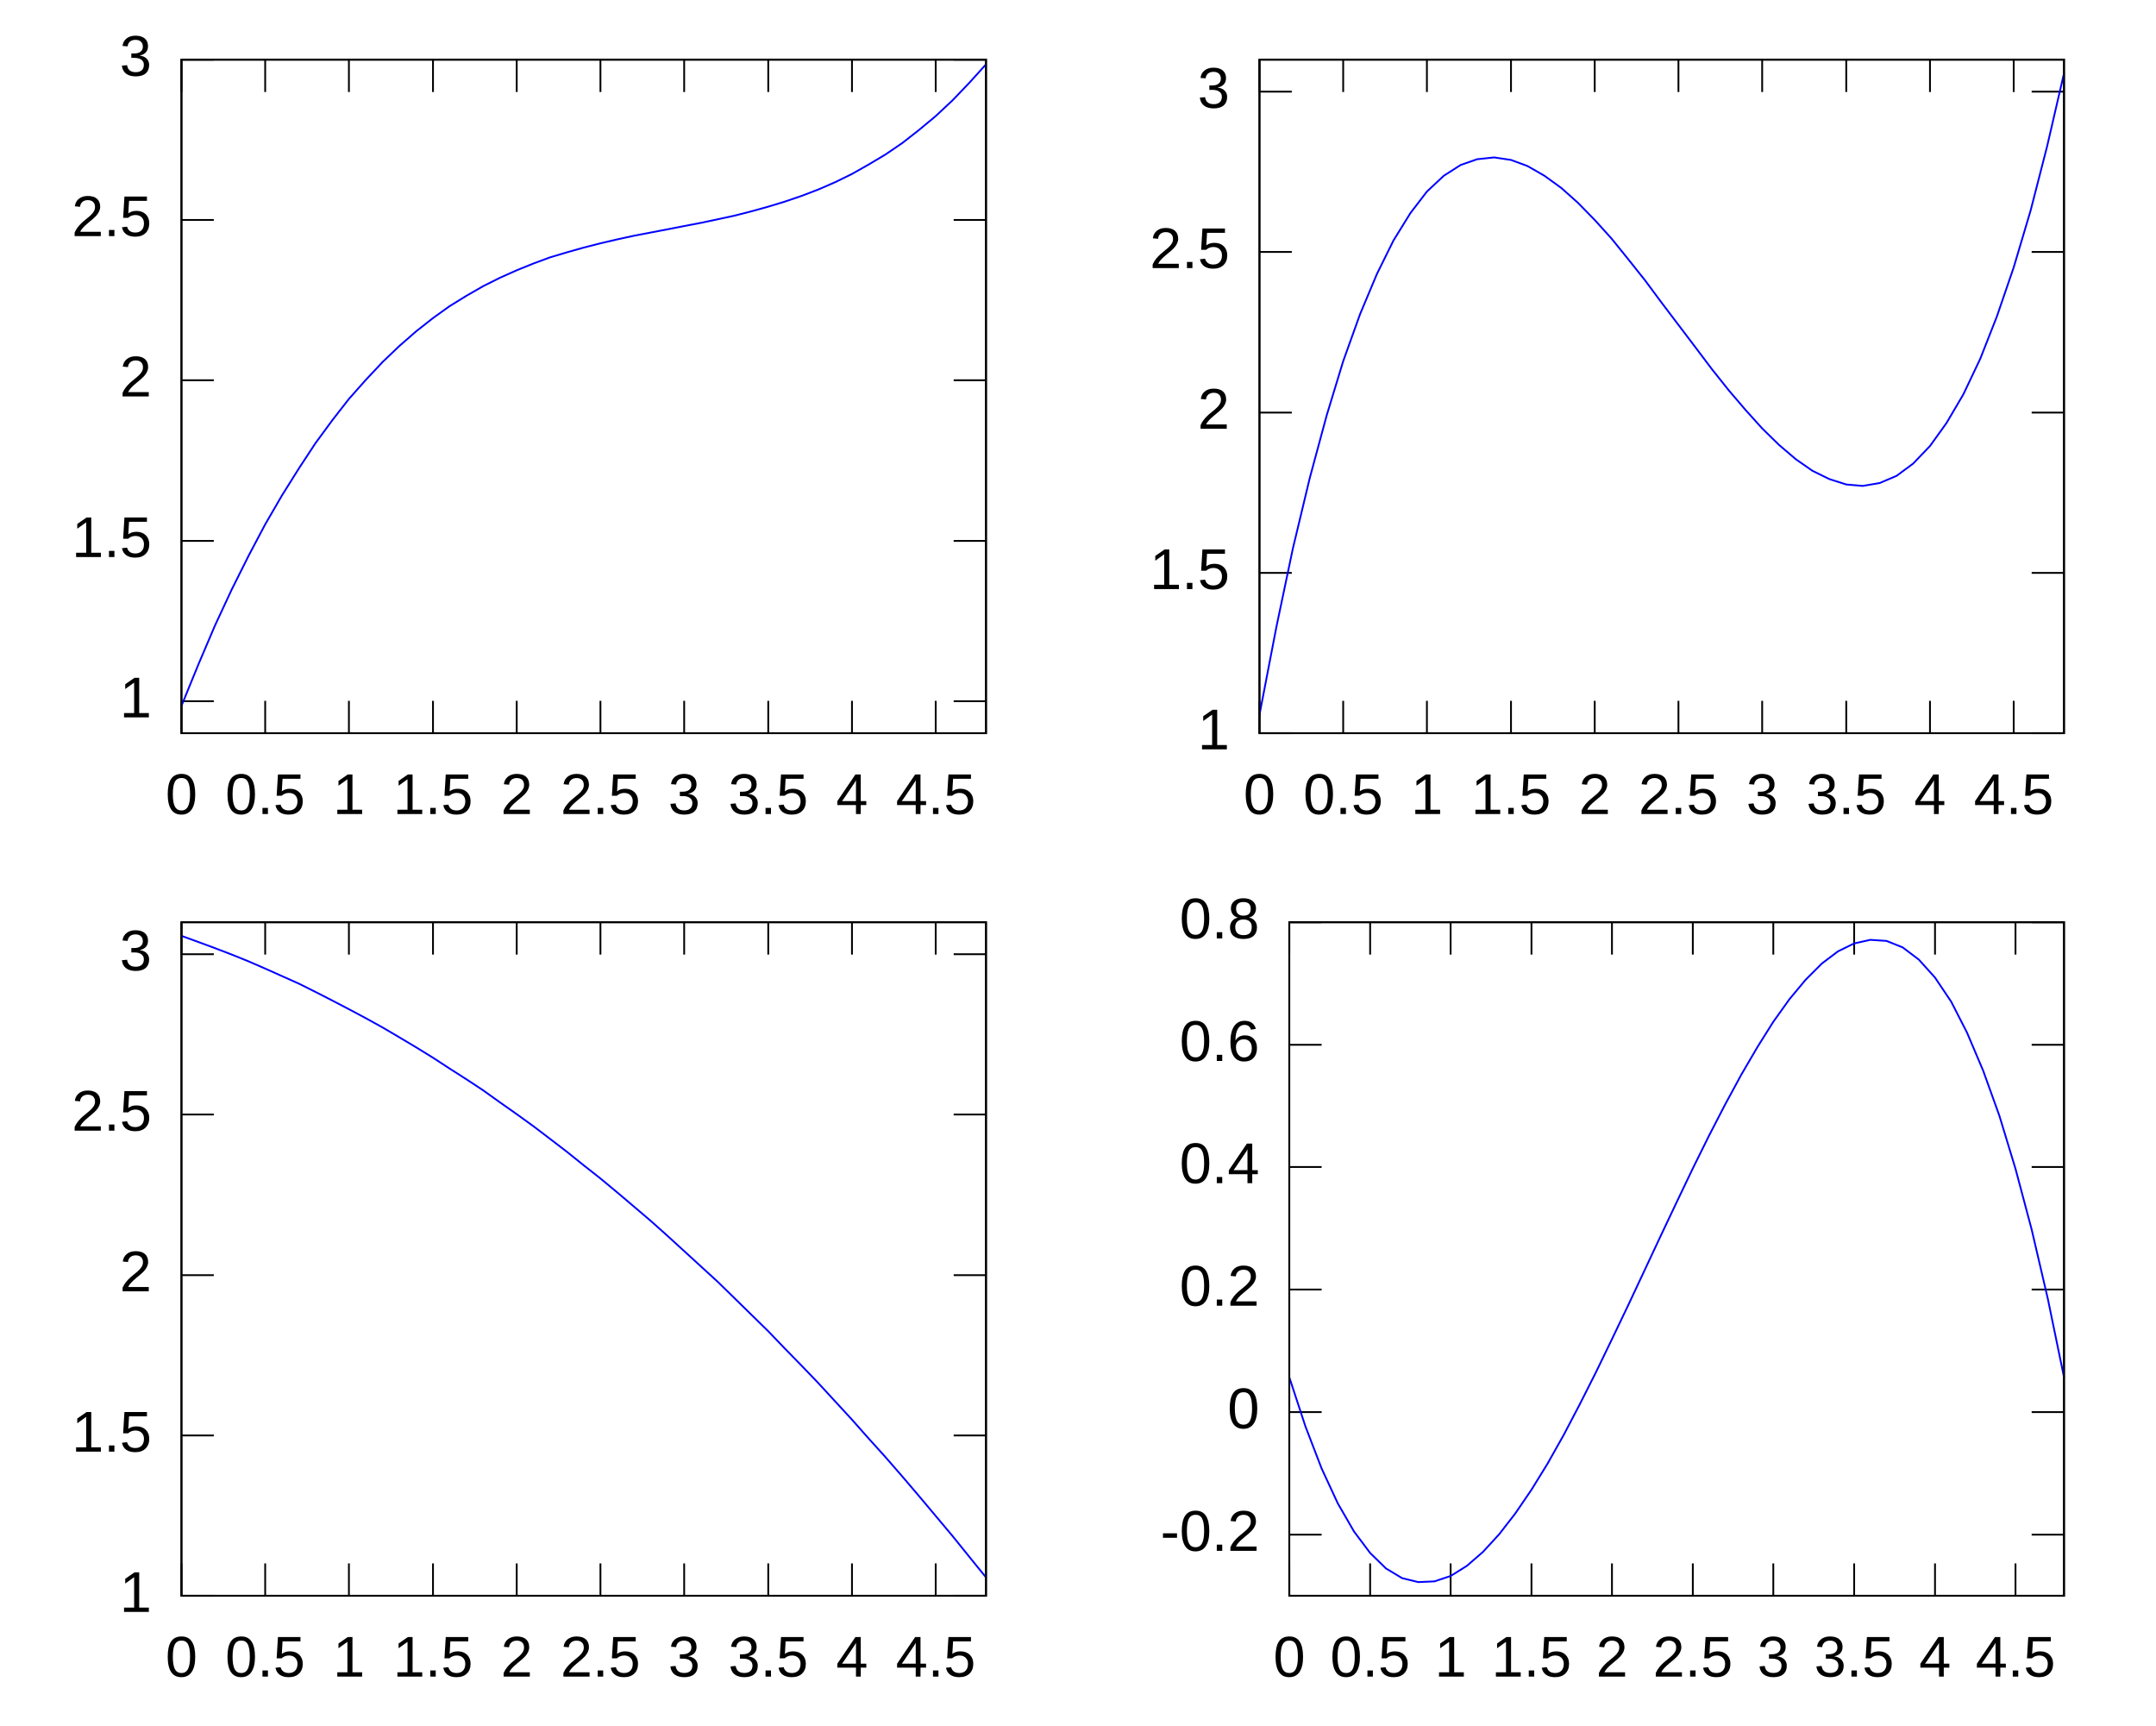
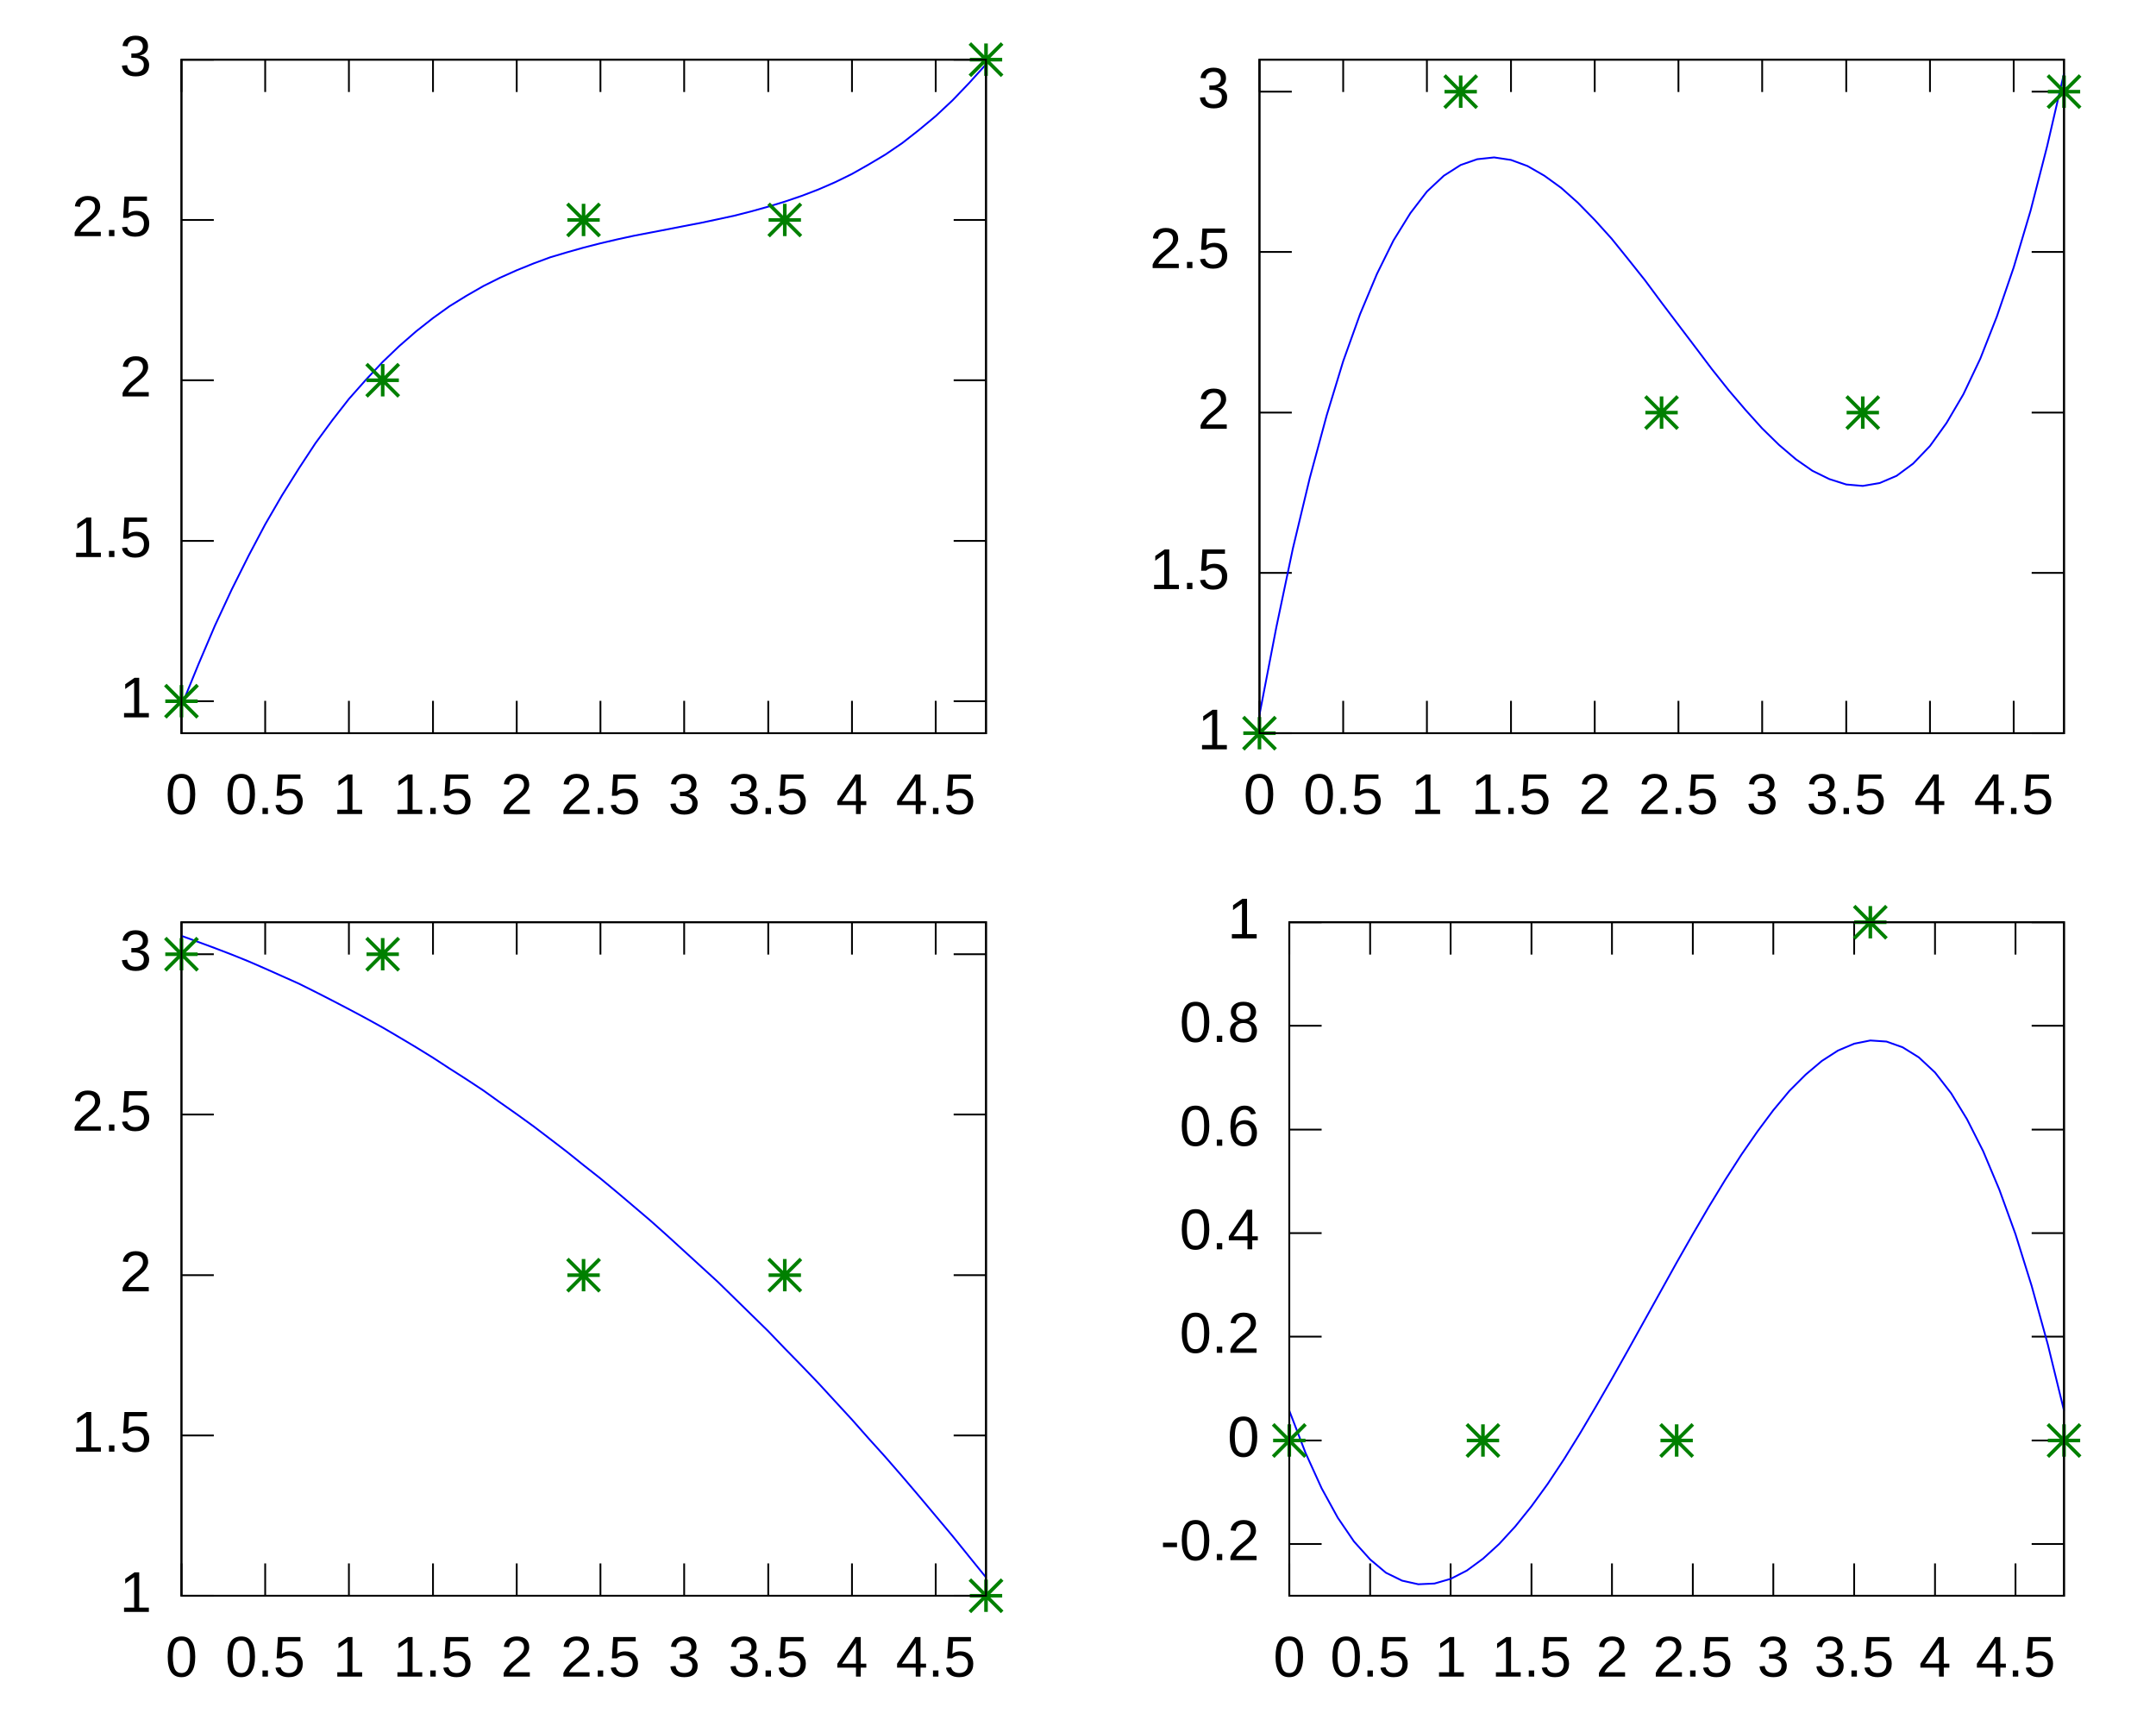
<svg xmlns="http://www.w3.org/2000/svg" xmlns:xlink="http://www.w3.org/1999/xlink" width="600" height="480" viewBox="0 0 600 480">
  <defs>
    <circle id="gpDot" r="1" />
    <path id="gpPt0" style="stroke-width:0.222" d="M-1,0 h2 M0,-1 v2" />
    <path id="gpPt1" style="stroke-width:0.222" d="M-1,-1 L1,1 M1,-1 L-1,1" />
    <path id="gpPt2" style="stroke-width:0.222" d="M-1,0 L1,0 M0,-1 L0,1 M-1,-1 L1,1 M-1,1 L1,-1" />
    <rect id="gpPt3" style="stroke-width:0.222" x="-1" y="-1" width="2" height="2" />
    <use xlink:href="#gpPt3" id="gpPt4" style="fill:currentColor; stroke:none" />
    <circle id="gpPt5" style="stroke-width:0.222" cx="0" cy="0" r="1" />
    <use xlink:href="#gpPt5" id="gpPt6" style="fill:currentColor; stroke:none" />
    <path id="gpPt7" style="stroke-width:0.222" d="M0,-1.33 L-1.33,0.67 L1.33,0.67 z" />
    <use xlink:href="#gpPt7" id="gpPt8" style="fill:currentColor; stroke:none" />
    <use xlink:href="#gpPt7" id="gpPt9" transform="rotate(180)" />
    <use xlink:href="#gpPt9" id="gpPt10" style="fill:currentColor; stroke:none" />
    <use xlink:href="#gpPt3" id="gpPt11" transform="rotate(45)" />
    <use xlink:href="#gpPt11" id="gpPt12" style="fill:currentColor; stroke:none" />
  </defs>
  <g style="fill:none; color:white; stroke:currentColor; stroke-width:1.00; stroke-linecap:butt; stroke-linejoin:miter">
</g>
  <g style="fill:none; color:white; stroke:currentColor; stroke-width:0.50; stroke-linecap:butt; stroke-linejoin:miter">
</g>
  <g style="fill:none; color:black; stroke:currentColor; stroke-width:0.50; stroke-linecap:butt; stroke-linejoin:miter">
    <path d="M50.5,195.1 L59.5,195.1 M274.4,195.1 L265.4,195.1 " />
    <g transform="translate(42.2,199.6)" style="stroke:none; fill:rgb(0,0,0); font-family:Arial; font-size:12.00pt; text-anchor:end">
      <text>
        <tspan>1</tspan>
      </text>
    </g>
    <path d="M50.5,150.5 L59.5,150.5 M274.4,150.5 L265.4,150.5 " />
    <g transform="translate(42.2,155.0)" style="stroke:none; fill:rgb(0,0,0); font-family:Arial; font-size:12.00pt; text-anchor:end">
      <text>
        <tspan>1.5</tspan>
      </text>
    </g>
    <path d="M50.5,105.8 L59.5,105.8 M274.4,105.8 L265.4,105.8 " />
    <g transform="translate(42.2,110.3)" style="stroke:none; fill:rgb(0,0,0); font-family:Arial; font-size:12.00pt; text-anchor:end">
      <text>
        <tspan>2</tspan>
      </text>
    </g>
    <path d="M50.5,61.2 L59.5,61.2 M274.4,61.2 L265.4,61.2 " />
    <g transform="translate(42.2,65.7)" style="stroke:none; fill:rgb(0,0,0); font-family:Arial; font-size:12.00pt; text-anchor:end">
      <text>
        <tspan>2.5</tspan>
      </text>
    </g>
    <path d="M50.5,16.6 L59.5,16.6 M274.4,16.6 L265.4,16.6 " />
    <g transform="translate(42.2,21.1)" style="stroke:none; fill:rgb(0,0,0); font-family:Arial; font-size:12.00pt; text-anchor:end">
      <text>
        <tspan>3</tspan>
      </text>
    </g>
    <path d="M50.5,204.0 L50.5,195.0 M50.5,16.6 L50.5,25.6 " />
    <g transform="translate(50.5,226.5)" style="stroke:none; fill:rgb(0,0,0); font-family:Arial; font-size:12.00pt; text-anchor:middle">
      <text>
        <tspan>0</tspan>
      </text>
    </g>
    <path d="M73.8,204.0 L73.8,195.0 M73.8,16.6 L73.8,25.6 " />
    <g transform="translate(73.8,226.5)" style="stroke:none; fill:rgb(0,0,0); font-family:Arial; font-size:12.00pt; text-anchor:middle">
      <text>
        <tspan>0.5</tspan>
      </text>
    </g>
    <path d="M97.1,204.0 L97.1,195.0 M97.1,16.6 L97.1,25.6 " />
    <g transform="translate(97.1,226.5)" style="stroke:none; fill:rgb(0,0,0); font-family:Arial; font-size:12.00pt; text-anchor:middle">
      <text>
        <tspan>1</tspan>
      </text>
    </g>
    <path d="M120.5,204.0 L120.5,195.0 M120.5,16.6 L120.5,25.6 " />
    <g transform="translate(120.5,226.5)" style="stroke:none; fill:rgb(0,0,0); font-family:Arial; font-size:12.00pt; text-anchor:middle">
      <text>
        <tspan>1.5</tspan>
      </text>
    </g>
    <path d="M143.8,204.0 L143.8,195.0 M143.8,16.6 L143.8,25.6 " />
    <g transform="translate(143.8,226.5)" style="stroke:none; fill:rgb(0,0,0); font-family:Arial; font-size:12.00pt; text-anchor:middle">
      <text>
        <tspan>2</tspan>
      </text>
    </g>
    <path d="M167.1,204.0 L167.1,195.0 M167.1,16.6 L167.1,25.6 " />
    <g transform="translate(167.1,226.5)" style="stroke:none; fill:rgb(0,0,0); font-family:Arial; font-size:12.00pt; text-anchor:middle">
      <text>
        <tspan>2.5</tspan>
      </text>
    </g>
    <path d="M190.4,204.0 L190.4,195.0 M190.4,16.6 L190.4,25.6 " />
    <g transform="translate(190.4,226.5)" style="stroke:none; fill:rgb(0,0,0); font-family:Arial; font-size:12.00pt; text-anchor:middle">
      <text>
        <tspan>3</tspan>
      </text>
    </g>
    <path d="M213.8,204.0 L213.8,195.0 M213.8,16.6 L213.8,25.6 " />
    <g transform="translate(213.8,226.5)" style="stroke:none; fill:rgb(0,0,0); font-family:Arial; font-size:12.00pt; text-anchor:middle">
      <text>
        <tspan>3.5</tspan>
      </text>
    </g>
    <path d="M237.1,204.0 L237.1,195.0 M237.1,16.6 L237.1,25.6 " />
    <g transform="translate(237.1,226.5)" style="stroke:none; fill:rgb(0,0,0); font-family:Arial; font-size:12.00pt; text-anchor:middle">
      <text>
        <tspan>4</tspan>
      </text>
    </g>
    <path d="M260.4,204.0 L260.4,195.0 M260.4,16.6 L260.4,25.6 " />
    <g transform="translate(260.4,226.5)" style="stroke:none; fill:rgb(0,0,0); font-family:Arial; font-size:12.00pt; text-anchor:middle">
      <text>
        <tspan>4.5</tspan>
      </text>
    </g>
    <path d="M50.5,16.6 L50.5,204.0 L274.4,204.0 L274.4,16.6 L50.5,16.6 Z " />
  </g>
  <g style="fill:none; color:red; stroke:currentColor; stroke-width:0.50; stroke-linecap:butt; stroke-linejoin:miter">
    <path style="stroke:rgb(  0,   0, 255)" d="M50.5,196.4 L55.2,184.9 L59.8,174.1 L64.5,164.0 L69.2,154.6 L73.8,145.9 L78.5,137.8 L83.2,130.3    L87.8,123.3 L92.5,116.9 L97.1,111.0 L101.8,105.7 L106.5,100.7 L111.1,96.3 L115.8,92.2 L120.5,88.5    L125.1,85.2 L129.8,82.3 L134.5,79.6 L139.1,77.3 L143.8,75.2 L148.5,73.3 L153.1,71.6 L157.8,70.2    L162.4,68.9 L167.1,67.7 L171.8,66.6 L176.4,65.6 L181.1,64.7 L185.8,63.8 L190.4,62.9 L195.1,62.0    L199.8,61.0 L204.4,60.0 L209.1,58.8 L213.8,57.5 L218.4,56.1 L223.1,54.5 L227.8,52.7 L232.4,50.7    L237.1,48.4 L241.7,45.8 L246.4,43.0 L251.1,39.8 L255.7,36.2 L260.4,32.3 L265.1,27.9 L269.7,23.1    L274.4,17.9 " />
  </g>
+   <g style="fill:none; color:green; stroke:currentColor; stroke-width:0.50; stroke-linecap:butt; stroke-linejoin:miter">
+     <use xlink:href="#gpPt2" transform="translate(50.5,195.1) scale(4.50)" style="color:rgb(  0, 128,   0)" />
+     <use xlink:href="#gpPt2" transform="translate(106.5,105.8) scale(4.50)" style="color:rgb(  0, 128,   0)" />
+     <use xlink:href="#gpPt2" transform="translate(162.4,61.2) scale(4.50)" style="color:rgb(  0, 128,   0)" />
+     <use xlink:href="#gpPt2" transform="translate(218.4,61.2) scale(4.50)" style="color:rgb(  0, 128,   0)" />
+     <use xlink:href="#gpPt2" transform="translate(274.4,16.6) scale(4.50)" style="color:rgb(  0, 128,   0)" />
+   </g>
  <g style="fill:none; color:black; stroke:currentColor; stroke-width:0.50; stroke-linecap:butt; stroke-linejoin:miter">
    <path d="M50.5,16.6 L50.5,204.0 L274.4,204.0 L274.4,16.6 L50.5,16.6 Z " />
    <path d="M350.5,204.0 L359.5,204.0 M574.4,204.0 L565.4,204.0 " />
    <g transform="translate(342.2,208.5)" style="stroke:none; fill:rgb(0,0,0); font-family:Arial; font-size:12.00pt; text-anchor:end">
      <text>
        <tspan>1</tspan>
      </text>
    </g>
    <path d="M350.5,159.4 L359.5,159.4 M574.4,159.4 L565.4,159.4 " />
    <g transform="translate(342.2,163.9)" style="stroke:none; fill:rgb(0,0,0); font-family:Arial; font-size:12.00pt; text-anchor:end">
      <text>
        <tspan>1.5</tspan>
      </text>
    </g>
    <path d="M350.5,114.8 L359.5,114.8 M574.4,114.8 L565.4,114.8 " />
    <g transform="translate(342.2,119.3)" style="stroke:none; fill:rgb(0,0,0); font-family:Arial; font-size:12.00pt; text-anchor:end">
      <text>
        <tspan>2</tspan>
      </text>
    </g>
    <path d="M350.5,70.1 L359.5,70.1 M574.4,70.1 L565.4,70.1 " />
    <g transform="translate(342.2,74.6)" style="stroke:none; fill:rgb(0,0,0); font-family:Arial; font-size:12.00pt; text-anchor:end">
      <text>
        <tspan>2.5</tspan>
      </text>
    </g>
    <path d="M350.5,25.5 L359.5,25.5 M574.4,25.5 L565.4,25.5 " />
    <g transform="translate(342.2,30.0)" style="stroke:none; fill:rgb(0,0,0); font-family:Arial; font-size:12.00pt; text-anchor:end">
      <text>
        <tspan>3</tspan>
      </text>
    </g>
    <path d="M350.5,204.0 L350.5,195.0 M350.5,16.6 L350.5,25.6 " />
    <g transform="translate(350.5,226.5)" style="stroke:none; fill:rgb(0,0,0); font-family:Arial; font-size:12.00pt; text-anchor:middle">
      <text>
        <tspan>0</tspan>
      </text>
    </g>
    <path d="M373.8,204.0 L373.8,195.0 M373.8,16.6 L373.8,25.6 " />
    <g transform="translate(373.8,226.5)" style="stroke:none; fill:rgb(0,0,0); font-family:Arial; font-size:12.00pt; text-anchor:middle">
      <text>
        <tspan>0.5</tspan>
      </text>
    </g>
    <path d="M397.1,204.0 L397.1,195.0 M397.1,16.6 L397.1,25.6 " />
    <g transform="translate(397.1,226.5)" style="stroke:none; fill:rgb(0,0,0); font-family:Arial; font-size:12.00pt; text-anchor:middle">
      <text>
        <tspan>1</tspan>
      </text>
    </g>
    <path d="M420.5,204.0 L420.5,195.0 M420.5,16.6 L420.5,25.6 " />
    <g transform="translate(420.5,226.5)" style="stroke:none; fill:rgb(0,0,0); font-family:Arial; font-size:12.00pt; text-anchor:middle">
      <text>
        <tspan>1.5</tspan>
      </text>
    </g>
    <path d="M443.8,204.0 L443.8,195.0 M443.8,16.6 L443.8,25.6 " />
    <g transform="translate(443.8,226.5)" style="stroke:none; fill:rgb(0,0,0); font-family:Arial; font-size:12.00pt; text-anchor:middle">
      <text>
        <tspan>2</tspan>
      </text>
    </g>
    <path d="M467.1,204.0 L467.1,195.0 M467.1,16.6 L467.1,25.6 " />
    <g transform="translate(467.1,226.5)" style="stroke:none; fill:rgb(0,0,0); font-family:Arial; font-size:12.00pt; text-anchor:middle">
      <text>
        <tspan>2.5</tspan>
      </text>
    </g>
    <path d="M490.4,204.0 L490.4,195.0 M490.4,16.6 L490.4,25.6 " />
    <g transform="translate(490.4,226.5)" style="stroke:none; fill:rgb(0,0,0); font-family:Arial; font-size:12.00pt; text-anchor:middle">
      <text>
        <tspan>3</tspan>
      </text>
    </g>
    <path d="M513.8,204.0 L513.8,195.0 M513.8,16.6 L513.8,25.6 " />
    <g transform="translate(513.8,226.5)" style="stroke:none; fill:rgb(0,0,0); font-family:Arial; font-size:12.00pt; text-anchor:middle">
      <text>
        <tspan>3.5</tspan>
      </text>
    </g>
    <path d="M537.1,204.0 L537.1,195.0 M537.1,16.6 L537.1,25.6 " />
    <g transform="translate(537.1,226.5)" style="stroke:none; fill:rgb(0,0,0); font-family:Arial; font-size:12.00pt; text-anchor:middle">
      <text>
        <tspan>4</tspan>
      </text>
    </g>
    <path d="M560.4,204.0 L560.4,195.0 M560.4,16.6 L560.4,25.6 " />
    <g transform="translate(560.4,226.5)" style="stroke:none; fill:rgb(0,0,0); font-family:Arial; font-size:12.00pt; text-anchor:middle">
      <text>
        <tspan>4.5</tspan>
      </text>
    </g>
    <path d="M350.5,16.6 L350.5,204.0 L574.4,204.0 L574.4,16.6 L350.5,16.6 Z " />
  </g>
  <g style="fill:none; color:red; stroke:currentColor; stroke-width:0.50; stroke-linecap:butt; stroke-linejoin:miter">
    <path style="stroke:rgb(  0,   0, 255)" d="M350.5,198.9 L355.2,174.5 L359.8,152.6 L364.5,133.0 L369.2,115.6 L373.8,100.5 L378.5,87.4 L383.2,76.2    L387.8,66.9 L392.5,59.3 L397.1,53.3 L401.8,48.9 L406.5,45.9 L411.1,44.3 L415.8,43.8 L420.5,44.5    L425.1,46.2 L429.8,48.9 L434.5,52.3 L439.1,56.4 L443.8,61.2 L448.5,66.4 L453.1,72.1 L457.8,78.0    L462.4,84.2 L467.1,90.4 L471.8,96.6 L476.4,102.7 L481.1,108.6 L485.8,114.1 L490.4,119.2 L495.1,123.8    L499.8,127.8 L504.4,131.0 L509.1,133.3 L513.8,134.8 L518.4,135.2 L523.1,134.4 L527.8,132.4 L532.4,129.0    L537.1,124.1 L541.7,117.7 L546.4,109.7 L551.1,99.8 L555.7,88.1 L560.4,74.4 L565.1,58.6 L569.7,40.7    L574.4,20.4 " />
  </g>
+   <g style="fill:none; color:green; stroke:currentColor; stroke-width:0.50; stroke-linecap:butt; stroke-linejoin:miter">
+     <use xlink:href="#gpPt2" transform="translate(350.5,204.0) scale(4.50)" style="color:rgb(  0, 128,   0)" />
+     <use xlink:href="#gpPt2" transform="translate(406.5,25.5) scale(4.50)" style="color:rgb(  0, 128,   0)" />
+     <use xlink:href="#gpPt2" transform="translate(462.4,114.8) scale(4.50)" style="color:rgb(  0, 128,   0)" />
+     <use xlink:href="#gpPt2" transform="translate(518.4,114.8) scale(4.50)" style="color:rgb(  0, 128,   0)" />
+     <use xlink:href="#gpPt2" transform="translate(574.4,25.5) scale(4.50)" style="color:rgb(  0, 128,   0)" />
+   </g>
  <g style="fill:none; color:black; stroke:currentColor; stroke-width:0.50; stroke-linecap:butt; stroke-linejoin:miter">
    <path d="M350.5,16.6 L350.5,204.0 L574.4,204.0 L574.4,16.6 L350.5,16.6 Z " />
    <path d="M50.5,444.0 L59.5,444.0 M274.4,444.0 L265.4,444.0 " />
    <g transform="translate(42.2,448.5)" style="stroke:none; fill:rgb(0,0,0); font-family:Arial; font-size:12.00pt; text-anchor:end">
      <text>
        <tspan>1</tspan>
      </text>
    </g>
    <path d="M50.5,399.4 L59.5,399.4 M274.4,399.4 L265.4,399.4 " />
    <g transform="translate(42.2,403.9)" style="stroke:none; fill:rgb(0,0,0); font-family:Arial; font-size:12.00pt; text-anchor:end">
      <text>
        <tspan>1.5</tspan>
      </text>
    </g>
    <path d="M50.5,354.8 L59.5,354.8 M274.4,354.8 L265.4,354.8 " />
    <g transform="translate(42.2,359.3)" style="stroke:none; fill:rgb(0,0,0); font-family:Arial; font-size:12.00pt; text-anchor:end">
      <text>
        <tspan>2</tspan>
      </text>
    </g>
    <path d="M50.5,310.1 L59.5,310.1 M274.4,310.1 L265.4,310.1 " />
    <g transform="translate(42.2,314.6)" style="stroke:none; fill:rgb(0,0,0); font-family:Arial; font-size:12.00pt; text-anchor:end">
      <text>
        <tspan>2.5</tspan>
      </text>
    </g>
    <path d="M50.5,265.5 L59.5,265.5 M274.4,265.5 L265.4,265.5 " />
    <g transform="translate(42.2,270.0)" style="stroke:none; fill:rgb(0,0,0); font-family:Arial; font-size:12.00pt; text-anchor:end">
      <text>
        <tspan>3</tspan>
      </text>
    </g>
    <path d="M50.5,444.0 L50.5,435.0 M50.5,256.6 L50.5,265.6 " />
    <g transform="translate(50.5,466.5)" style="stroke:none; fill:rgb(0,0,0); font-family:Arial; font-size:12.00pt; text-anchor:middle">
      <text>
        <tspan>0</tspan>
      </text>
    </g>
    <path d="M73.8,444.0 L73.8,435.0 M73.8,256.6 L73.8,265.6 " />
    <g transform="translate(73.8,466.5)" style="stroke:none; fill:rgb(0,0,0); font-family:Arial; font-size:12.00pt; text-anchor:middle">
      <text>
        <tspan>0.5</tspan>
      </text>
    </g>
    <path d="M97.1,444.0 L97.1,435.0 M97.1,256.6 L97.1,265.6 " />
    <g transform="translate(97.1,466.5)" style="stroke:none; fill:rgb(0,0,0); font-family:Arial; font-size:12.00pt; text-anchor:middle">
      <text>
        <tspan>1</tspan>
      </text>
    </g>
    <path d="M120.5,444.0 L120.5,435.0 M120.5,256.6 L120.5,265.6 " />
    <g transform="translate(120.5,466.5)" style="stroke:none; fill:rgb(0,0,0); font-family:Arial; font-size:12.00pt; text-anchor:middle">
      <text>
        <tspan>1.5</tspan>
      </text>
    </g>
    <path d="M143.8,444.0 L143.8,435.0 M143.8,256.6 L143.8,265.6 " />
    <g transform="translate(143.8,466.5)" style="stroke:none; fill:rgb(0,0,0); font-family:Arial; font-size:12.00pt; text-anchor:middle">
      <text>
        <tspan>2</tspan>
      </text>
    </g>
    <path d="M167.1,444.0 L167.1,435.0 M167.1,256.6 L167.1,265.6 " />
    <g transform="translate(167.1,466.5)" style="stroke:none; fill:rgb(0,0,0); font-family:Arial; font-size:12.00pt; text-anchor:middle">
      <text>
        <tspan>2.5</tspan>
      </text>
    </g>
    <path d="M190.4,444.0 L190.4,435.0 M190.4,256.6 L190.4,265.6 " />
    <g transform="translate(190.4,466.5)" style="stroke:none; fill:rgb(0,0,0); font-family:Arial; font-size:12.00pt; text-anchor:middle">
      <text>
        <tspan>3</tspan>
      </text>
    </g>
    <path d="M213.8,444.0 L213.8,435.0 M213.8,256.6 L213.8,265.6 " />
    <g transform="translate(213.8,466.5)" style="stroke:none; fill:rgb(0,0,0); font-family:Arial; font-size:12.00pt; text-anchor:middle">
      <text>
        <tspan>3.5</tspan>
      </text>
    </g>
    <path d="M237.1,444.0 L237.1,435.0 M237.1,256.6 L237.1,265.6 " />
    <g transform="translate(237.1,466.5)" style="stroke:none; fill:rgb(0,0,0); font-family:Arial; font-size:12.00pt; text-anchor:middle">
      <text>
        <tspan>4</tspan>
      </text>
    </g>
    <path d="M260.4,444.0 L260.4,435.0 M260.4,256.6 L260.4,265.6 " />
    <g transform="translate(260.4,466.5)" style="stroke:none; fill:rgb(0,0,0); font-family:Arial; font-size:12.00pt; text-anchor:middle">
      <text>
        <tspan>4.5</tspan>
      </text>
    </g>
    <path d="M50.5,256.6 L50.5,444.0 L274.4,444.0 L274.4,256.6 L50.5,256.6 Z " />
  </g>
  <g style="fill:none; color:red; stroke:currentColor; stroke-width:0.50; stroke-linecap:butt; stroke-linejoin:miter">
    <path style="stroke:rgb(  0,   0, 255)" d="M50.5,260.4 L55.2,262.1 L59.8,263.8 L64.5,265.6 L69.2,267.5 L73.8,269.5 L78.5,271.6 L83.2,273.7    L87.8,276.0 L92.5,278.4 L97.1,280.8 L101.8,283.3 L106.5,285.9 L111.1,288.6 L115.8,291.4 L120.5,294.3    L125.1,297.3 L129.8,300.3 L134.5,303.4 L139.1,306.7 L143.8,310.0 L148.5,313.4 L153.1,316.9 L157.8,320.5    L162.4,324.2 L167.1,327.9 L171.8,331.8 L176.4,335.7 L181.1,339.7 L185.8,343.9 L190.4,348.1 L195.1,352.4    L199.8,356.7 L204.4,361.2 L209.1,365.8 L213.8,370.4 L218.4,375.2 L223.1,380.0 L227.8,384.9 L232.4,389.9    L237.1,395.0 L241.7,400.2 L246.4,405.4 L251.1,410.8 L255.7,416.2 L260.4,421.8 L265.1,427.4 L269.7,433.1    L274.4,438.9 " />
  </g>
+   <g style="fill:none; color:green; stroke:currentColor; stroke-width:0.50; stroke-linecap:butt; stroke-linejoin:miter">
+     <use xlink:href="#gpPt2" transform="translate(50.5,265.5) scale(4.50)" style="color:rgb(  0, 128,   0)" />
+     <use xlink:href="#gpPt2" transform="translate(106.5,265.5) scale(4.50)" style="color:rgb(  0, 128,   0)" />
+     <use xlink:href="#gpPt2" transform="translate(162.4,354.8) scale(4.50)" style="color:rgb(  0, 128,   0)" />
+     <use xlink:href="#gpPt2" transform="translate(218.4,354.8) scale(4.50)" style="color:rgb(  0, 128,   0)" />
+     <use xlink:href="#gpPt2" transform="translate(274.4,444.0) scale(4.50)" style="color:rgb(  0, 128,   0)" />
+   </g>
  <g style="fill:none; color:black; stroke:currentColor; stroke-width:0.50; stroke-linecap:butt; stroke-linejoin:miter">
    <path d="M50.5,256.6 L50.5,444.0 L274.4,444.0 L274.4,256.6 L50.5,256.6 Z " />
-     <path d="M358.8,427.0 L367.8,427.0 M574.4,427.0 L565.4,427.0 " />
-     <g transform="translate(350.5,431.5)" style="stroke:none; fill:rgb(0,0,0); font-family:Arial; font-size:12.00pt; text-anchor:end">
+     <path d="M358.8,429.6 L367.8,429.6 M574.4,429.6 L565.4,429.6 " />
+     <g transform="translate(350.5,434.1)" style="stroke:none; fill:rgb(0,0,0); font-family:Arial; font-size:12.00pt; text-anchor:end">
      <text>
        <tspan>-0.2</tspan>
      </text>
    </g>
-     <path d="M358.8,392.9 L367.8,392.9 M574.4,392.9 L565.4,392.9 " />
-     <g transform="translate(350.5,397.4)" style="stroke:none; fill:rgb(0,0,0); font-family:Arial; font-size:12.00pt; text-anchor:end">
+     <path d="M358.8,400.8 L367.8,400.8 M574.4,400.8 L565.4,400.8 " />
+     <g transform="translate(350.5,405.3)" style="stroke:none; fill:rgb(0,0,0); font-family:Arial; font-size:12.00pt; text-anchor:end">
      <text>
        <tspan>0</tspan>
      </text>
    </g>
-     <path d="M358.8,358.8 L367.8,358.8 M574.4,358.8 L565.4,358.8 " />
-     <g transform="translate(350.5,363.3)" style="stroke:none; fill:rgb(0,0,0); font-family:Arial; font-size:12.00pt; text-anchor:end">
+     <path d="M358.8,371.9 L367.8,371.9 M574.4,371.9 L565.4,371.9 " />
+     <g transform="translate(350.5,376.4)" style="stroke:none; fill:rgb(0,0,0); font-family:Arial; font-size:12.00pt; text-anchor:end">
      <text>
        <tspan>0.2</tspan>
      </text>
    </g>
-     <path d="M358.8,324.7 L367.8,324.7 M574.4,324.7 L565.4,324.7 " />
-     <g transform="translate(350.5,329.2)" style="stroke:none; fill:rgb(0,0,0); font-family:Arial; font-size:12.00pt; text-anchor:end">
+     <path d="M358.8,343.1 L367.8,343.1 M574.4,343.1 L565.4,343.1 " />
+     <g transform="translate(350.5,347.6)" style="stroke:none; fill:rgb(0,0,0); font-family:Arial; font-size:12.00pt; text-anchor:end">
      <text>
        <tspan>0.4</tspan>
      </text>
    </g>
-     <path d="M358.8,290.7 L367.8,290.7 M574.4,290.7 L565.4,290.7 " />
-     <g transform="translate(350.5,295.2)" style="stroke:none; fill:rgb(0,0,0); font-family:Arial; font-size:12.00pt; text-anchor:end">
+     <path d="M358.8,314.3 L367.8,314.3 M574.4,314.3 L565.4,314.3 " />
+     <g transform="translate(350.5,318.8)" style="stroke:none; fill:rgb(0,0,0); font-family:Arial; font-size:12.00pt; text-anchor:end">
      <text>
        <tspan>0.6</tspan>
+       </text>
+     </g>
+     <path d="M358.8,285.4 L367.8,285.4 M574.4,285.4 L565.4,285.4 " />
+     <g transform="translate(350.5,289.9)" style="stroke:none; fill:rgb(0,0,0); font-family:Arial; font-size:12.00pt; text-anchor:end">
+       <text>
+         <tspan>0.8</tspan>
      </text>
    </g>
    <path d="M358.8,256.6 L367.8,256.6 M574.4,256.6 L565.4,256.6 " />
    <g transform="translate(350.5,261.1)" style="stroke:none; fill:rgb(0,0,0); font-family:Arial; font-size:12.00pt; text-anchor:end">
      <text>
-         <tspan>0.8</tspan>
+         <tspan>1</tspan>
      </text>
    </g>
    <path d="M358.8,444.0 L358.8,435.0 M358.8,256.6 L358.8,265.6 " />
    <g transform="translate(358.8,466.5)" style="stroke:none; fill:rgb(0,0,0); font-family:Arial; font-size:12.00pt; text-anchor:middle">
      <text>
        <tspan>0</tspan>
      </text>
    </g>
    <path d="M381.3,444.0 L381.3,435.0 M381.3,256.6 L381.3,265.6 " />
    <g transform="translate(381.3,466.5)" style="stroke:none; fill:rgb(0,0,0); font-family:Arial; font-size:12.00pt; text-anchor:middle">
      <text>
        <tspan>0.5</tspan>
      </text>
    </g>
    <path d="M403.7,444.0 L403.7,435.0 M403.7,256.6 L403.7,265.6 " />
    <g transform="translate(403.7,466.5)" style="stroke:none; fill:rgb(0,0,0); font-family:Arial; font-size:12.00pt; text-anchor:middle">
      <text>
        <tspan>1</tspan>
      </text>
    </g>
    <path d="M426.2,444.0 L426.2,435.0 M426.2,256.6 L426.2,265.6 " />
    <g transform="translate(426.2,466.5)" style="stroke:none; fill:rgb(0,0,0); font-family:Arial; font-size:12.00pt; text-anchor:middle">
      <text>
        <tspan>1.5</tspan>
      </text>
    </g>
    <path d="M448.6,444.0 L448.6,435.0 M448.6,256.6 L448.6,265.6 " />
    <g transform="translate(448.6,466.5)" style="stroke:none; fill:rgb(0,0,0); font-family:Arial; font-size:12.00pt; text-anchor:middle">
      <text>
        <tspan>2</tspan>
      </text>
    </g>
    <path d="M471.1,444.0 L471.1,435.0 M471.1,256.6 L471.1,265.6 " />
    <g transform="translate(471.1,466.5)" style="stroke:none; fill:rgb(0,0,0); font-family:Arial; font-size:12.00pt; text-anchor:middle">
      <text>
        <tspan>2.5</tspan>
      </text>
    </g>
    <path d="M493.5,444.0 L493.5,435.0 M493.5,256.6 L493.5,265.6 " />
    <g transform="translate(493.5,466.5)" style="stroke:none; fill:rgb(0,0,0); font-family:Arial; font-size:12.00pt; text-anchor:middle">
      <text>
        <tspan>3</tspan>
      </text>
    </g>
    <path d="M516.0,444.0 L516.0,435.0 M516.0,256.6 L516.0,265.6 " />
    <g transform="translate(516.0,466.5)" style="stroke:none; fill:rgb(0,0,0); font-family:Arial; font-size:12.00pt; text-anchor:middle">
      <text>
        <tspan>3.5</tspan>
      </text>
    </g>
    <path d="M538.5,444.0 L538.5,435.0 M538.5,256.6 L538.5,265.6 " />
    <g transform="translate(538.5,466.5)" style="stroke:none; fill:rgb(0,0,0); font-family:Arial; font-size:12.00pt; text-anchor:middle">
      <text>
        <tspan>4</tspan>
      </text>
    </g>
    <path d="M560.9,444.0 L560.9,435.0 M560.9,256.6 L560.9,265.6 " />
    <g transform="translate(560.9,466.5)" style="stroke:none; fill:rgb(0,0,0); font-family:Arial; font-size:12.00pt; text-anchor:middle">
      <text>
        <tspan>4.5</tspan>
      </text>
    </g>
    <path d="M358.8,256.6 L358.8,444.0 L574.4,444.0 L574.4,256.6 L358.8,256.6 Z " />
  </g>
  <g style="fill:none; color:red; stroke:currentColor; stroke-width:0.50; stroke-linecap:butt; stroke-linejoin:miter">
-     <path style="stroke:rgb(  0,   0, 255)" d="M358.8,383.2 L363.3,396.9 L367.8,408.6 L372.3,418.3 L376.8,426.1 L381.3,432.1 L385.7,436.4 L390.2,439.1    L394.7,440.2 L399.2,440.0 L403.7,438.5 L408.2,435.7 L412.7,431.8 L417.2,426.9 L421.7,421.1 L426.2,414.5    L430.7,407.2 L435.2,399.2 L439.6,390.8 L444.1,381.9 L448.6,372.6 L453.1,363.2 L457.6,353.6 L462.1,344.0    L466.6,334.5 L471.1,325.1 L475.6,316.0 L480.1,307.3 L484.6,299.0 L489.1,291.3 L493.5,284.3 L498.0,278.0    L502.5,272.6 L507.0,268.1 L511.5,264.7 L516.0,262.5 L520.5,261.5 L525.0,261.8 L529.5,263.6 L534.0,267.0    L538.5,272.0 L543.0,278.7 L547.4,287.3 L551.9,297.9 L556.4,310.4 L560.9,325.2 L565.4,342.1 L569.9,361.4    L574.4,383.2 " />
+     <path style="stroke:rgb(  0,   0, 255)" d="M358.8,392.5 L363.3,404.2 L367.8,414.1 L372.3,422.3 L376.8,428.9 L381.3,433.9 L385.7,437.6 L390.2,439.8    L394.7,440.8 L399.2,440.6 L403.7,439.3 L408.2,437.0 L412.7,433.7 L417.2,429.6 L421.7,424.7 L426.2,419.1    L430.7,412.9 L435.2,406.1 L439.6,399.0 L444.1,391.4 L448.6,383.6 L453.1,375.6 L457.6,367.5 L462.1,359.4    L466.6,351.3 L471.1,343.4 L475.6,335.7 L480.1,328.3 L484.6,321.3 L489.1,314.8 L493.5,308.9 L498.0,303.5    L502.5,299.0 L507.0,295.2 L511.5,292.3 L516.0,290.4 L520.5,289.5 L525.0,289.8 L529.5,291.4 L534.0,294.2    L538.5,298.4 L543.0,304.2 L547.4,311.4 L551.9,320.3 L556.4,331.0 L560.9,343.4 L565.4,357.8 L569.9,374.1    L574.4,392.5 " />
+   </g>
+   <g style="fill:none; color:green; stroke:currentColor; stroke-width:0.50; stroke-linecap:butt; stroke-linejoin:miter">
+     <use xlink:href="#gpPt2" transform="translate(358.8,400.8) scale(4.50)" style="color:rgb(  0, 128,   0)" />
+     <use xlink:href="#gpPt2" transform="translate(412.7,400.8) scale(4.50)" style="color:rgb(  0, 128,   0)" />
+     <use xlink:href="#gpPt2" transform="translate(466.6,400.8) scale(4.50)" style="color:rgb(  0, 128,   0)" />
+     <use xlink:href="#gpPt2" transform="translate(520.5,256.6) scale(4.50)" style="color:rgb(  0, 128,   0)" />
+     <use xlink:href="#gpPt2" transform="translate(574.4,400.8) scale(4.50)" style="color:rgb(  0, 128,   0)" />
  </g>
  <g style="fill:none; color:black; stroke:currentColor; stroke-width:0.50; stroke-linecap:butt; stroke-linejoin:miter">
    <path d="M358.8,256.6 L358.8,444.0 L574.4,444.0 L574.4,256.6 L358.8,256.6 Z " />
  </g>
</svg>
